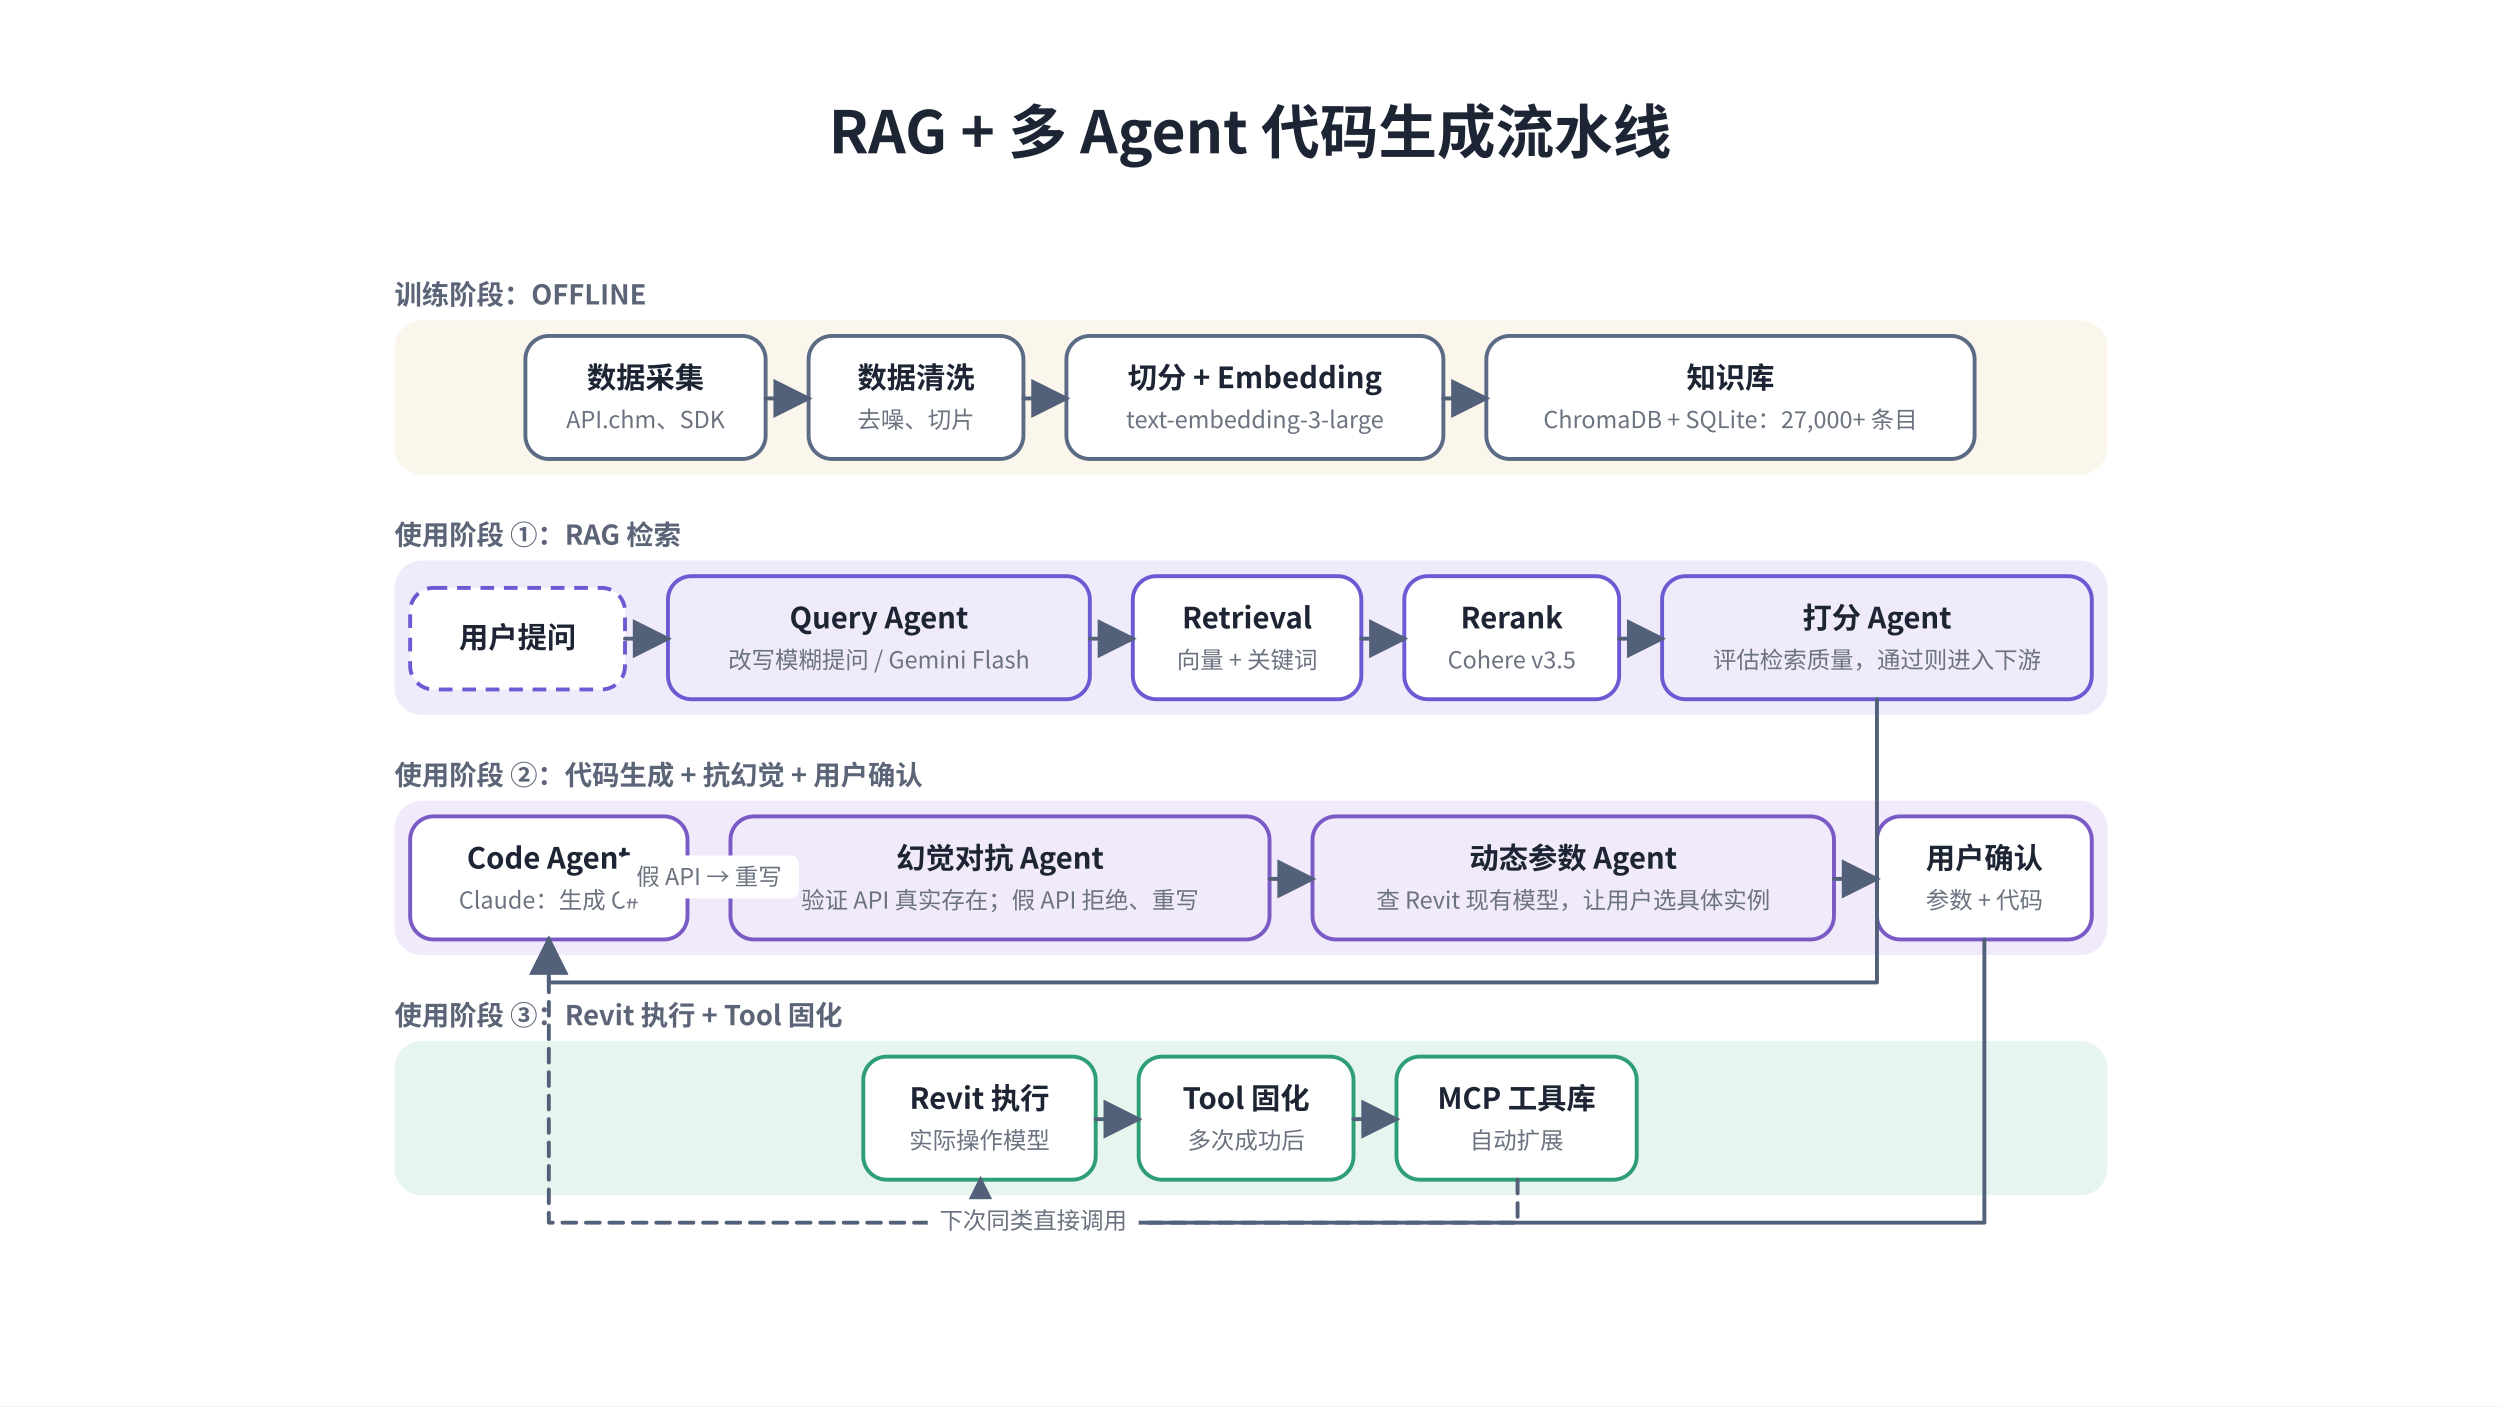
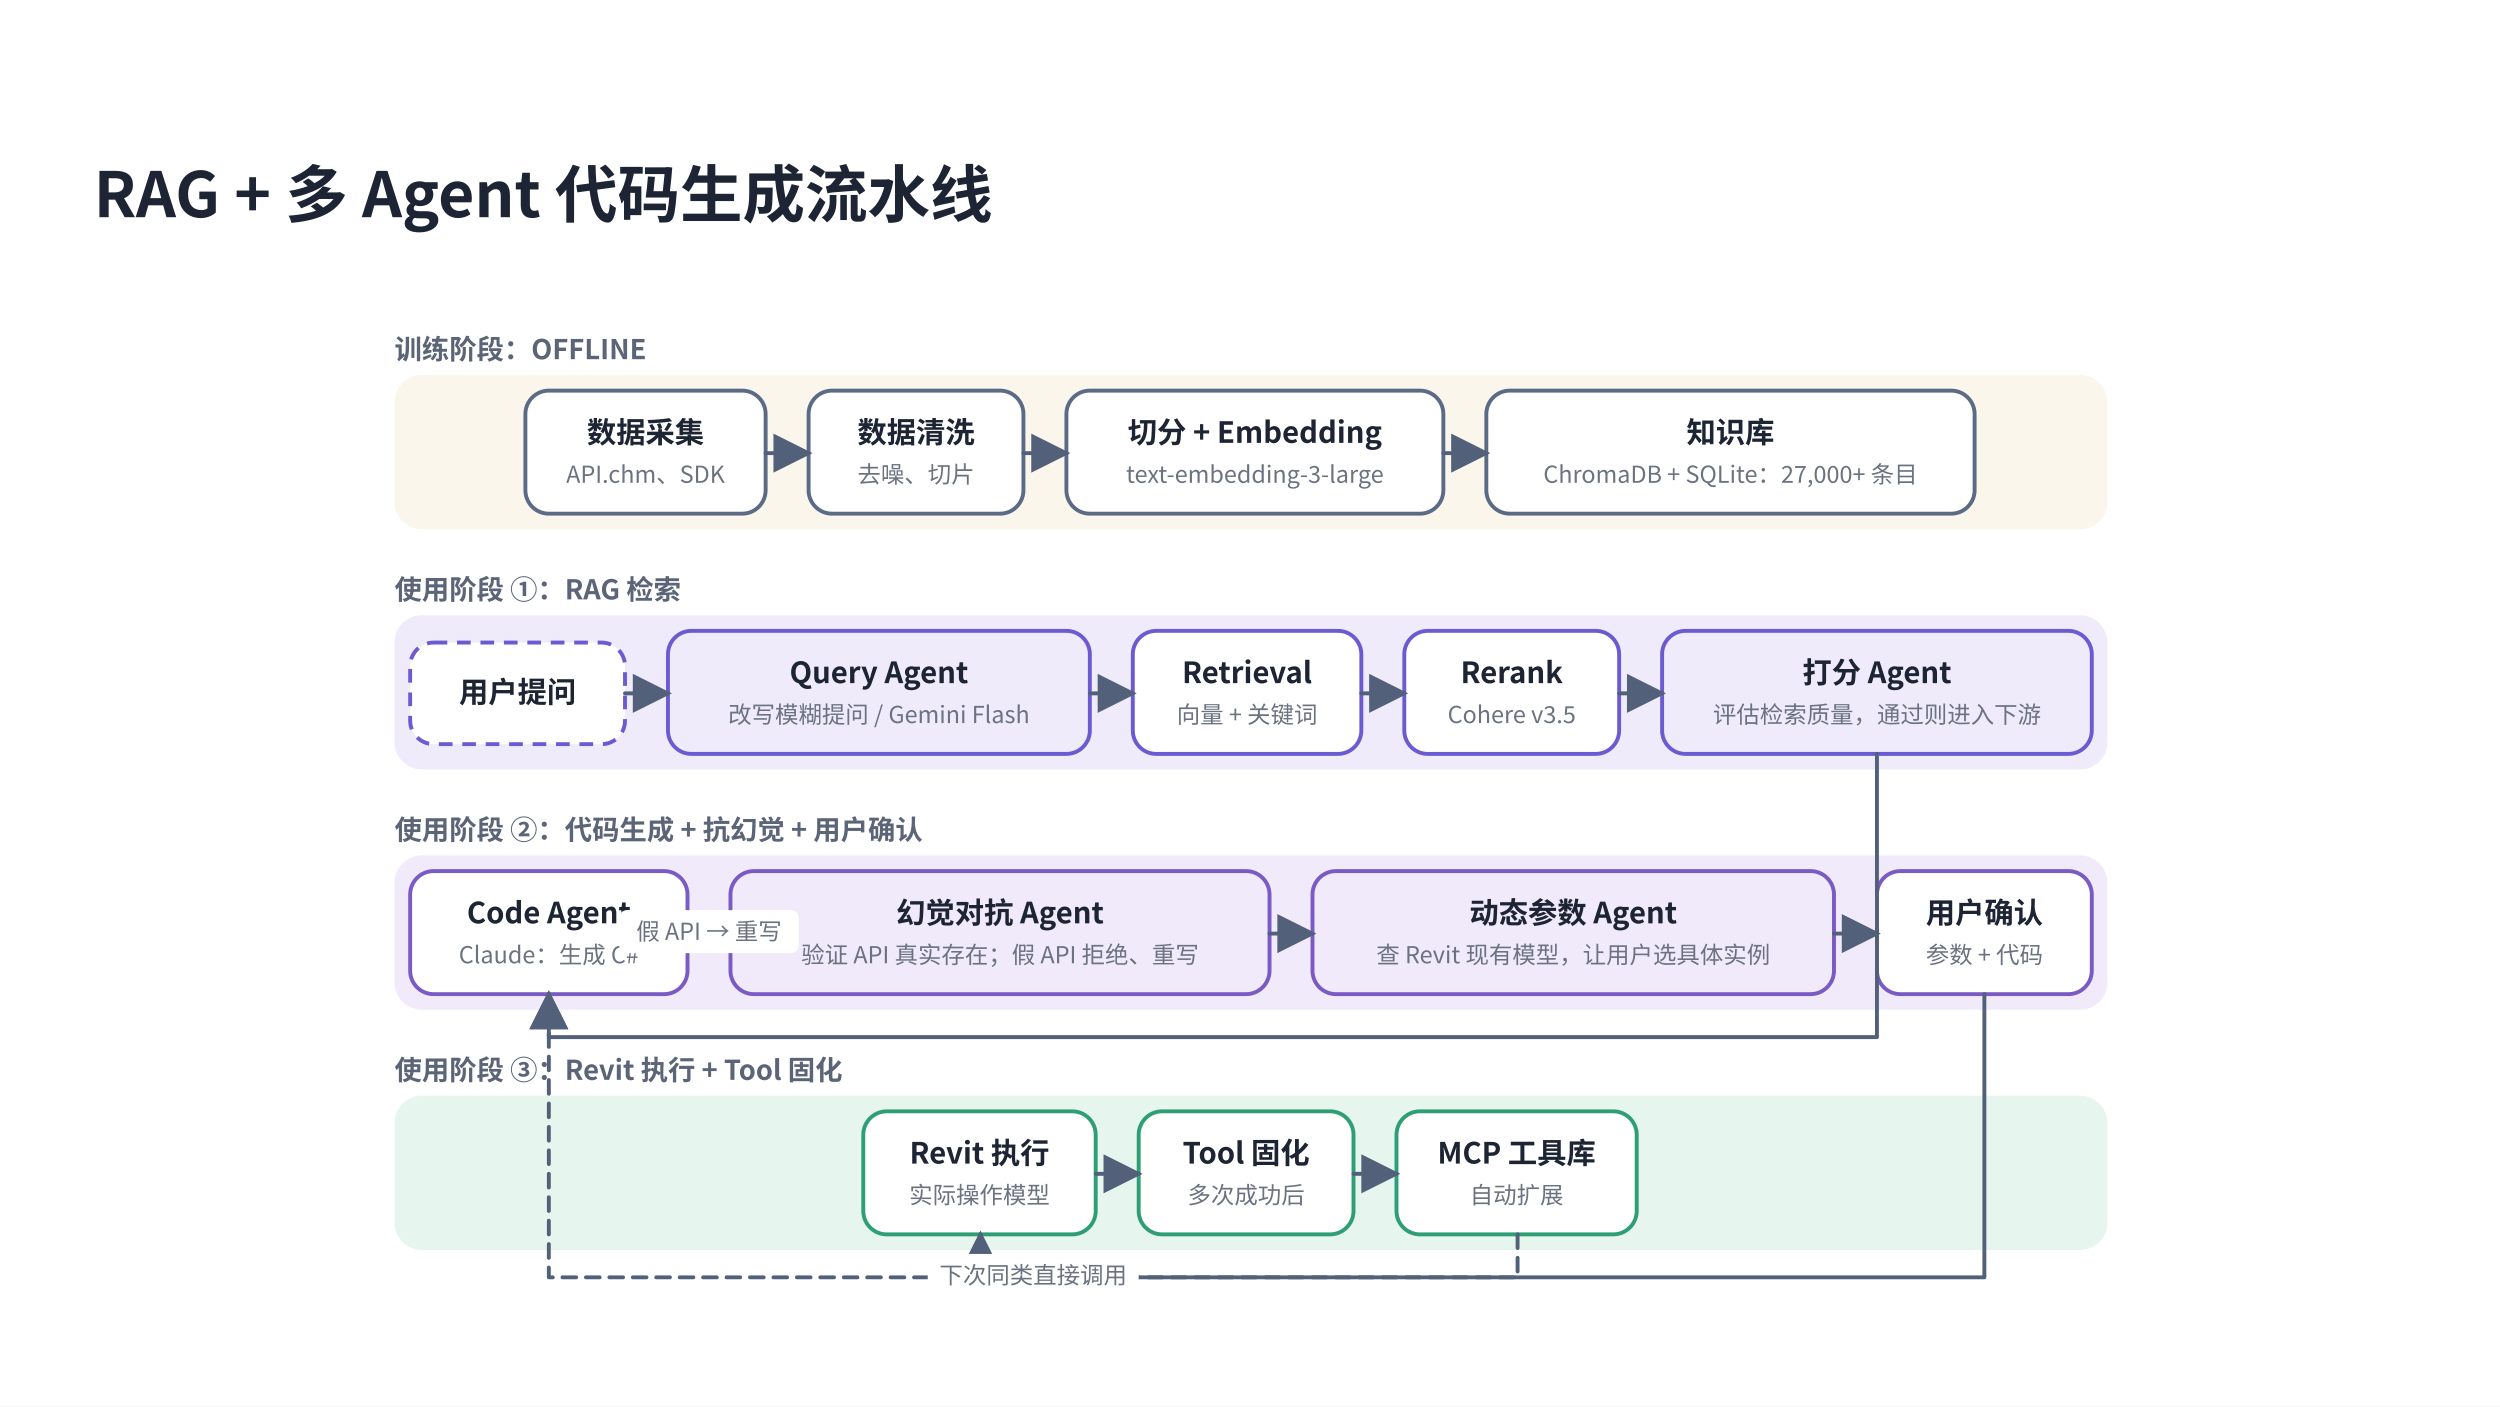
<svg xmlns="http://www.w3.org/2000/svg" id="figure-svg" viewBox="0 0 1280 720" role="img" aria-labelledby="figure-title figure-desc" font-family="'Microsoft YaHei', 'Microsoft YaHei', '微软雅黑', 'PingFang SC', 'Noto Sans CJK SC', Inter, Arial, sans-serif">
  <rect width="1280" height="720" fill="#FFFFFF" />
-   <text data-node-id="figure-title-text" x="640" y="68" fill="#1D2433" font-size="30" font-weight="700" text-anchor="middle" dominant-baseline="middle" font-family="'Microsoft YaHei', 'Microsoft YaHei', '微软雅黑', 'PingFang SC', 'Noto Sans CJK SC', Inter, Arial, sans-serif">
-     <tspan x="640" y="68">RAG + 多 Agent 代码生成流水线</tspan>
-   </text>
-   <rect data-node-id="band-0" x="202" y="164" width="877" height="79" rx="14" fill="#FBF6EC" stroke="none" stroke-width="0" />
-   <text data-node-id="band-label-0" x="202" y="151" fill="#5B6577" font-size="14" font-weight="700" text-anchor="start" dominant-baseline="middle" font-family="'Microsoft YaHei', 'Microsoft YaHei', '微软雅黑', 'PingFang SC', 'Noto Sans CJK SC', Inter, Arial, sans-serif">
-     <tspan x="202" y="151">训练阶段：OFFLINE</tspan>
-   </text>
-   <rect data-node-id="band-1" x="202" y="287" width="877" height="79" rx="14" fill="#EFEBFB" stroke="none" stroke-width="0" />
-   <text data-node-id="band-label-1" x="202" y="274" fill="#5B6577" font-size="14" font-weight="700" text-anchor="start" dominant-baseline="middle" font-family="'Microsoft YaHei', 'Microsoft YaHei', '微软雅黑', 'PingFang SC', 'Noto Sans CJK SC', Inter, Arial, sans-serif">
-     <tspan x="202" y="274">使用阶段 ①：RAG 检索</tspan>
-   </text>
-   <rect data-node-id="band-2" x="202" y="410" width="877" height="79" rx="14" fill="#F0EAFA" stroke="none" stroke-width="0" />
-   <text data-node-id="band-label-2" x="202" y="397" fill="#5B6577" font-size="14" font-weight="700" text-anchor="start" dominant-baseline="middle" font-family="'Microsoft YaHei', 'Microsoft YaHei', '微软雅黑', 'PingFang SC', 'Noto Sans CJK SC', Inter, Arial, sans-serif">
-     <tspan x="202" y="397">使用阶段 ②：代码生成 + 抗幻觉 + 用户确认</tspan>
-   </text>
-   <rect data-node-id="band-3" x="202" y="533" width="877" height="79" rx="14" fill="#E7F5EF" stroke="none" stroke-width="0" />
-   <text data-node-id="band-label-3" x="202" y="520" fill="#5B6577" font-size="14" font-weight="700" text-anchor="start" dominant-baseline="middle" font-family="'Microsoft YaHei', 'Microsoft YaHei', '微软雅黑', 'PingFang SC', 'Noto Sans CJK SC', Inter, Arial, sans-serif">
-     <tspan x="202" y="520">使用阶段 ③：Revit 执行 + Tool 固化</tspan>
+   <text data-node-id="figure-title-text" x="48" y="100" fill="#1D2433" font-size="32" font-weight="800" text-anchor="start" dominant-baseline="middle" font-family="'Microsoft YaHei', 'Microsoft YaHei', '微软雅黑', 'PingFang SC', 'Noto Sans CJK SC', Inter, Arial, sans-serif">
+     <tspan x="48" y="100">RAG + 多 Agent 代码生成流水线</tspan>
+   </text>
+   <rect data-node-id="band-0" x="202" y="192" width="877" height="79" rx="14" fill="#FBF6EC" stroke="none" stroke-width="0" />
+   <text data-node-id="band-label-0" x="202" y="179" fill="#5B6577" font-size="14" font-weight="700" text-anchor="start" dominant-baseline="middle" font-family="'Microsoft YaHei', 'Microsoft YaHei', '微软雅黑', 'PingFang SC', 'Noto Sans CJK SC', Inter, Arial, sans-serif">
+     <tspan x="202" y="179">训练阶段：OFFLINE</tspan>
+   </text>
+   <rect data-node-id="band-1" x="202" y="315" width="877" height="79" rx="14" fill="#EFEBFB" stroke="none" stroke-width="0" />
+   <text data-node-id="band-label-1" x="202" y="302" fill="#5B6577" font-size="14" font-weight="700" text-anchor="start" dominant-baseline="middle" font-family="'Microsoft YaHei', 'Microsoft YaHei', '微软雅黑', 'PingFang SC', 'Noto Sans CJK SC', Inter, Arial, sans-serif">
+     <tspan x="202" y="302">使用阶段 ①：RAG 检索</tspan>
+   </text>
+   <rect data-node-id="band-2" x="202" y="438" width="877" height="79" rx="14" fill="#F0EAFA" stroke="none" stroke-width="0" />
+   <text data-node-id="band-label-2" x="202" y="425" fill="#5B6577" font-size="14" font-weight="700" text-anchor="start" dominant-baseline="middle" font-family="'Microsoft YaHei', 'Microsoft YaHei', '微软雅黑', 'PingFang SC', 'Noto Sans CJK SC', Inter, Arial, sans-serif">
+     <tspan x="202" y="425">使用阶段 ②：代码生成 + 抗幻觉 + 用户确认</tspan>
+   </text>
+   <rect data-node-id="band-3" x="202" y="561" width="877" height="79" rx="14" fill="#E7F5EF" stroke="none" stroke-width="0" />
+   <text data-node-id="band-label-3" x="202" y="548" fill="#5B6577" font-size="14" font-weight="700" text-anchor="start" dominant-baseline="middle" font-family="'Microsoft YaHei', 'Microsoft YaHei', '微软雅黑', 'PingFang SC', 'Noto Sans CJK SC', Inter, Arial, sans-serif">
+     <tspan x="202" y="548">使用阶段 ③：Revit 执行 + Tool 固化</tspan>
  </text>
  <g data-node-id="collect-group">
-     <rect data-node-id="collect-rect" x="269" y="172" width="123" height="63" rx="12" fill="#FFFFFF" stroke="#5B6B86" stroke-width="2" />
-     <text data-node-id="collect-title" x="330.5" y="193.5" fill="#1D2433" font-size="15" font-weight="700" text-anchor="middle" dominant-baseline="middle" font-family="'Microsoft YaHei', 'Microsoft YaHei', '微软雅黑', 'PingFang SC', 'Noto Sans CJK SC', Inter, Arial, sans-serif">
-       <tspan x="330.5" y="193.5">数据采集</tspan>
-     </text>
-     <text data-node-id="collect-detail" x="330.5" y="215" fill="#6B7280" font-size="12" font-weight="500" text-anchor="middle" dominant-baseline="middle" font-family="'Microsoft YaHei', 'Microsoft YaHei', '微软雅黑', 'PingFang SC', 'Noto Sans CJK SC', Inter, Arial, sans-serif">
-       <tspan x="330.5" y="215">API.chm、SDK</tspan>
+     <rect data-node-id="collect-rect" x="269" y="200" width="123" height="63" rx="12" fill="#FFFFFF" stroke="#5B6B86" stroke-width="2" />
+     <text data-node-id="collect-title" x="330.5" y="221.5" fill="#1D2433" font-size="15" font-weight="700" text-anchor="middle" dominant-baseline="middle" font-family="'Microsoft YaHei', 'Microsoft YaHei', '微软雅黑', 'PingFang SC', 'Noto Sans CJK SC', Inter, Arial, sans-serif">
+       <tspan x="330.5" y="221.5">数据采集</tspan>
+     </text>
+     <text data-node-id="collect-detail" x="330.5" y="243" fill="#6B7280" font-size="12" font-weight="500" text-anchor="middle" dominant-baseline="middle" font-family="'Microsoft YaHei', 'Microsoft YaHei', '微软雅黑', 'PingFang SC', 'Noto Sans CJK SC', Inter, Arial, sans-serif">
+       <tspan x="330.5" y="243">API.chm、SDK</tspan>
    </text>
  </g>
  <g data-node-id="clean-group">
-     <rect data-node-id="clean-rect" x="414" y="172" width="110" height="63" rx="12" fill="#FFFFFF" stroke="#5B6B86" stroke-width="2" />
-     <text data-node-id="clean-title" x="469" y="193.5" fill="#1D2433" font-size="15" font-weight="700" text-anchor="middle" dominant-baseline="middle" font-family="'Microsoft YaHei', 'Microsoft YaHei', '微软雅黑', 'PingFang SC', 'Noto Sans CJK SC', Inter, Arial, sans-serif">
-       <tspan x="469" y="193.5">数据清洗</tspan>
-     </text>
-     <text data-node-id="clean-detail" x="469" y="215" fill="#6B7280" font-size="12" font-weight="500" text-anchor="middle" dominant-baseline="middle" font-family="'Microsoft YaHei', 'Microsoft YaHei', '微软雅黑', 'PingFang SC', 'Noto Sans CJK SC', Inter, Arial, sans-serif">
-       <tspan x="469" y="215">去噪、切片</tspan>
+     <rect data-node-id="clean-rect" x="414" y="200" width="110" height="63" rx="12" fill="#FFFFFF" stroke="#5B6B86" stroke-width="2" />
+     <text data-node-id="clean-title" x="469" y="221.5" fill="#1D2433" font-size="15" font-weight="700" text-anchor="middle" dominant-baseline="middle" font-family="'Microsoft YaHei', 'Microsoft YaHei', '微软雅黑', 'PingFang SC', 'Noto Sans CJK SC', Inter, Arial, sans-serif">
+       <tspan x="469" y="221.5">数据清洗</tspan>
+     </text>
+     <text data-node-id="clean-detail" x="469" y="243" fill="#6B7280" font-size="12" font-weight="500" text-anchor="middle" dominant-baseline="middle" font-family="'Microsoft YaHei', 'Microsoft YaHei', '微软雅黑', 'PingFang SC', 'Noto Sans CJK SC', Inter, Arial, sans-serif">
+       <tspan x="469" y="243">去噪、切片</tspan>
    </text>
  </g>
  <g data-node-id="embed-group">
-     <rect data-node-id="embed-rect" x="546" y="172" width="193" height="63" rx="12" fill="#FFFFFF" stroke="#5B6B86" stroke-width="2" />
-     <text data-node-id="embed-title" x="642.5" y="193.5" fill="#1D2433" font-size="15" font-weight="700" text-anchor="middle" dominant-baseline="middle" font-family="'Microsoft YaHei', 'Microsoft YaHei', '微软雅黑', 'PingFang SC', 'Noto Sans CJK SC', Inter, Arial, sans-serif">
-       <tspan x="642.5" y="193.5">切分 + Embedding</tspan>
-     </text>
-     <text data-node-id="embed-detail" x="642.5" y="215" fill="#6B7280" font-size="12" font-weight="500" text-anchor="middle" dominant-baseline="middle" font-family="'Microsoft YaHei', 'Microsoft YaHei', '微软雅黑', 'PingFang SC', 'Noto Sans CJK SC', Inter, Arial, sans-serif">
-       <tspan x="642.5" y="215">text-embedding-3-large</tspan>
+     <rect data-node-id="embed-rect" x="546" y="200" width="193" height="63" rx="12" fill="#FFFFFF" stroke="#5B6B86" stroke-width="2" />
+     <text data-node-id="embed-title" x="642.5" y="221.5" fill="#1D2433" font-size="15" font-weight="700" text-anchor="middle" dominant-baseline="middle" font-family="'Microsoft YaHei', 'Microsoft YaHei', '微软雅黑', 'PingFang SC', 'Noto Sans CJK SC', Inter, Arial, sans-serif">
+       <tspan x="642.5" y="221.5">切分 + Embedding</tspan>
+     </text>
+     <text data-node-id="embed-detail" x="642.5" y="243" fill="#6B7280" font-size="12" font-weight="500" text-anchor="middle" dominant-baseline="middle" font-family="'Microsoft YaHei', 'Microsoft YaHei', '微软雅黑', 'PingFang SC', 'Noto Sans CJK SC', Inter, Arial, sans-serif">
+       <tspan x="642.5" y="243">text-embedding-3-large</tspan>
    </text>
  </g>
  <g data-node-id="kb-group">
-     <rect data-node-id="kb-rect" x="761" y="172" width="250" height="63" rx="12" fill="#FFFFFF" stroke="#5B6B86" stroke-width="2" />
-     <text data-node-id="kb-title" x="886" y="193.5" fill="#1D2433" font-size="15" font-weight="700" text-anchor="middle" dominant-baseline="middle" font-family="'Microsoft YaHei', 'Microsoft YaHei', '微软雅黑', 'PingFang SC', 'Noto Sans CJK SC', Inter, Arial, sans-serif">
-       <tspan x="886" y="193.5">知识库</tspan>
-     </text>
-     <text data-node-id="kb-detail" x="886" y="215" fill="#6B7280" font-size="12" font-weight="500" text-anchor="middle" dominant-baseline="middle" font-family="'Microsoft YaHei', 'Microsoft YaHei', '微软雅黑', 'PingFang SC', 'Noto Sans CJK SC', Inter, Arial, sans-serif">
-       <tspan x="886" y="215">ChromaDB + SQLite：27,000+ 条目</tspan>
+     <rect data-node-id="kb-rect" x="761" y="200" width="250" height="63" rx="12" fill="#FFFFFF" stroke="#5B6B86" stroke-width="2" />
+     <text data-node-id="kb-title" x="886" y="221.5" fill="#1D2433" font-size="15" font-weight="700" text-anchor="middle" dominant-baseline="middle" font-family="'Microsoft YaHei', 'Microsoft YaHei', '微软雅黑', 'PingFang SC', 'Noto Sans CJK SC', Inter, Arial, sans-serif">
+       <tspan x="886" y="221.5">知识库</tspan>
+     </text>
+     <text data-node-id="kb-detail" x="886" y="243" fill="#6B7280" font-size="12" font-weight="500" text-anchor="middle" dominant-baseline="middle" font-family="'Microsoft YaHei', 'Microsoft YaHei', '微软雅黑', 'PingFang SC', 'Noto Sans CJK SC', Inter, Arial, sans-serif">
+       <tspan x="886" y="243">ChromaDB + SQLite：27,000+ 条目</tspan>
    </text>
  </g>
  <g data-node-id="ask-group">
-     <rect data-node-id="ask-rect" x="210" y="301" width="110" height="52" rx="12" fill="#FFFFFF" stroke="#6B5BD2" stroke-width="2" stroke-dasharray="7 5" />
-     <text data-node-id="ask-title" x="265" y="326.5" fill="#1D2433" font-size="15" font-weight="700" text-anchor="middle" dominant-baseline="middle" font-family="'Microsoft YaHei', 'Microsoft YaHei', '微软雅黑', 'PingFang SC', 'Noto Sans CJK SC', Inter, Arial, sans-serif">
-       <tspan x="265" y="326.5">用户提问</tspan>
+     <rect data-node-id="ask-rect" x="210" y="329" width="110" height="52" rx="12" fill="#FFFFFF" stroke="#6B5BD2" stroke-width="2" stroke-dasharray="7 5" />
+     <text data-node-id="ask-title" x="265" y="354.5" fill="#1D2433" font-size="15" font-weight="700" text-anchor="middle" dominant-baseline="middle" font-family="'Microsoft YaHei', 'Microsoft YaHei', '微软雅黑', 'PingFang SC', 'Noto Sans CJK SC', Inter, Arial, sans-serif">
+       <tspan x="265" y="354.5">用户提问</tspan>
    </text>
  </g>
  <g data-node-id="query-group">
-     <rect data-node-id="query-rect" x="342" y="295" width="216" height="63" rx="12" fill="#EFEBFB" stroke="#6B5BD2" stroke-width="2" />
-     <text data-node-id="query-title" x="450" y="316.5" fill="#1D2433" font-size="15" font-weight="700" text-anchor="middle" dominant-baseline="middle" font-family="'Microsoft YaHei', 'Microsoft YaHei', '微软雅黑', 'PingFang SC', 'Noto Sans CJK SC', Inter, Arial, sans-serif">
-       <tspan x="450" y="316.5">Query Agent</tspan>
-     </text>
-     <text data-node-id="query-detail" x="450" y="338" fill="#6B7280" font-size="12" font-weight="500" text-anchor="middle" dominant-baseline="middle" font-family="'Microsoft YaHei', 'Microsoft YaHei', '微软雅黑', 'PingFang SC', 'Noto Sans CJK SC', Inter, Arial, sans-serif">
-       <tspan x="450" y="338">改写模糊提问 / Gemini Flash</tspan>
+     <rect data-node-id="query-rect" x="342" y="323" width="216" height="63" rx="12" fill="#EFEBFB" stroke="#6B5BD2" stroke-width="2" />
+     <text data-node-id="query-title" x="450" y="344.5" fill="#1D2433" font-size="15" font-weight="700" text-anchor="middle" dominant-baseline="middle" font-family="'Microsoft YaHei', 'Microsoft YaHei', '微软雅黑', 'PingFang SC', 'Noto Sans CJK SC', Inter, Arial, sans-serif">
+       <tspan x="450" y="344.5">Query Agent</tspan>
+     </text>
+     <text data-node-id="query-detail" x="450" y="366" fill="#6B7280" font-size="12" font-weight="500" text-anchor="middle" dominant-baseline="middle" font-family="'Microsoft YaHei', 'Microsoft YaHei', '微软雅黑', 'PingFang SC', 'Noto Sans CJK SC', Inter, Arial, sans-serif">
+       <tspan x="450" y="366">改写模糊提问 / Gemini Flash</tspan>
    </text>
  </g>
  <g data-node-id="retrieval-group">
-     <rect data-node-id="retrieval-rect" x="580" y="295" width="117" height="63" rx="12" fill="#FFFFFF" stroke="#6B5BD2" stroke-width="2" />
-     <text data-node-id="retrieval-title" x="638.5" y="316.5" fill="#1D2433" font-size="15" font-weight="700" text-anchor="middle" dominant-baseline="middle" font-family="'Microsoft YaHei', 'Microsoft YaHei', '微软雅黑', 'PingFang SC', 'Noto Sans CJK SC', Inter, Arial, sans-serif">
-       <tspan x="638.5" y="316.5">Retrieval</tspan>
-     </text>
-     <text data-node-id="retrieval-detail" x="638.5" y="338" fill="#6B7280" font-size="12" font-weight="500" text-anchor="middle" dominant-baseline="middle" font-family="'Microsoft YaHei', 'Microsoft YaHei', '微软雅黑', 'PingFang SC', 'Noto Sans CJK SC', Inter, Arial, sans-serif">
-       <tspan x="638.5" y="338">向量 + 关键词</tspan>
+     <rect data-node-id="retrieval-rect" x="580" y="323" width="117" height="63" rx="12" fill="#FFFFFF" stroke="#6B5BD2" stroke-width="2" />
+     <text data-node-id="retrieval-title" x="638.5" y="344.5" fill="#1D2433" font-size="15" font-weight="700" text-anchor="middle" dominant-baseline="middle" font-family="'Microsoft YaHei', 'Microsoft YaHei', '微软雅黑', 'PingFang SC', 'Noto Sans CJK SC', Inter, Arial, sans-serif">
+       <tspan x="638.5" y="344.5">Retrieval</tspan>
+     </text>
+     <text data-node-id="retrieval-detail" x="638.5" y="366" fill="#6B7280" font-size="12" font-weight="500" text-anchor="middle" dominant-baseline="middle" font-family="'Microsoft YaHei', 'Microsoft YaHei', '微软雅黑', 'PingFang SC', 'Noto Sans CJK SC', Inter, Arial, sans-serif">
+       <tspan x="638.5" y="366">向量 + 关键词</tspan>
    </text>
  </g>
  <g data-node-id="rerank-group">
-     <rect data-node-id="rerank-rect" x="719" y="295" width="110" height="63" rx="12" fill="#FFFFFF" stroke="#6B5BD2" stroke-width="2" />
-     <text data-node-id="rerank-title" x="774" y="316.5" fill="#1D2433" font-size="15" font-weight="700" text-anchor="middle" dominant-baseline="middle" font-family="'Microsoft YaHei', 'Microsoft YaHei', '微软雅黑', 'PingFang SC', 'Noto Sans CJK SC', Inter, Arial, sans-serif">
-       <tspan x="774" y="316.5">Rerank</tspan>
-     </text>
-     <text data-node-id="rerank-detail" x="774" y="338" fill="#6B7280" font-size="12" font-weight="500" text-anchor="middle" dominant-baseline="middle" font-family="'Microsoft YaHei', 'Microsoft YaHei', '微软雅黑', 'PingFang SC', 'Noto Sans CJK SC', Inter, Arial, sans-serif">
-       <tspan x="774" y="338">Cohere v3.5</tspan>
+     <rect data-node-id="rerank-rect" x="719" y="323" width="110" height="63" rx="12" fill="#FFFFFF" stroke="#6B5BD2" stroke-width="2" />
+     <text data-node-id="rerank-title" x="774" y="344.5" fill="#1D2433" font-size="15" font-weight="700" text-anchor="middle" dominant-baseline="middle" font-family="'Microsoft YaHei', 'Microsoft YaHei', '微软雅黑', 'PingFang SC', 'Noto Sans CJK SC', Inter, Arial, sans-serif">
+       <tspan x="774" y="344.5">Rerank</tspan>
+     </text>
+     <text data-node-id="rerank-detail" x="774" y="366" fill="#6B7280" font-size="12" font-weight="500" text-anchor="middle" dominant-baseline="middle" font-family="'Microsoft YaHei', 'Microsoft YaHei', '微软雅黑', 'PingFang SC', 'Noto Sans CJK SC', Inter, Arial, sans-serif">
+       <tspan x="774" y="366">Cohere v3.5</tspan>
    </text>
  </g>
  <g data-node-id="score-group">
-     <rect data-node-id="score-rect" x="851" y="295" width="220" height="63" rx="12" fill="#EFEBFB" stroke="#6B5BD2" stroke-width="2" />
-     <text data-node-id="score-title" x="961" y="316.5" fill="#1D2433" font-size="15" font-weight="700" text-anchor="middle" dominant-baseline="middle" font-family="'Microsoft YaHei', 'Microsoft YaHei', '微软雅黑', 'PingFang SC', 'Noto Sans CJK SC', Inter, Arial, sans-serif">
-       <tspan x="961" y="316.5">打分 Agent</tspan>
-     </text>
-     <text data-node-id="score-detail" x="961" y="338" fill="#6B7280" font-size="12" font-weight="500" text-anchor="middle" dominant-baseline="middle" font-family="'Microsoft YaHei', 'Microsoft YaHei', '微软雅黑', 'PingFang SC', 'Noto Sans CJK SC', Inter, Arial, sans-serif">
-       <tspan x="961" y="338">评估检索质量，通过则进入下游</tspan>
+     <rect data-node-id="score-rect" x="851" y="323" width="220" height="63" rx="12" fill="#EFEBFB" stroke="#6B5BD2" stroke-width="2" />
+     <text data-node-id="score-title" x="961" y="344.5" fill="#1D2433" font-size="15" font-weight="700" text-anchor="middle" dominant-baseline="middle" font-family="'Microsoft YaHei', 'Microsoft YaHei', '微软雅黑', 'PingFang SC', 'Noto Sans CJK SC', Inter, Arial, sans-serif">
+       <tspan x="961" y="344.5">打分 Agent</tspan>
+     </text>
+     <text data-node-id="score-detail" x="961" y="366" fill="#6B7280" font-size="12" font-weight="500" text-anchor="middle" dominant-baseline="middle" font-family="'Microsoft YaHei', 'Microsoft YaHei', '微软雅黑', 'PingFang SC', 'Noto Sans CJK SC', Inter, Arial, sans-serif">
+       <tspan x="961" y="366">评估检索质量，通过则进入下游</tspan>
    </text>
  </g>
  <g data-node-id="code-group">
-     <rect data-node-id="code-rect" x="210" y="418" width="142" height="63" rx="12" fill="#FFFFFF" stroke="#7A5AC4" stroke-width="2" />
-     <text data-node-id="code-title" x="281" y="439.5" fill="#1D2433" font-size="15" font-weight="700" text-anchor="middle" dominant-baseline="middle" font-family="'Microsoft YaHei', 'Microsoft YaHei', '微软雅黑', 'PingFang SC', 'Noto Sans CJK SC', Inter, Arial, sans-serif">
-       <tspan x="281" y="439.5">Code Agent</tspan>
-     </text>
-     <text data-node-id="code-detail" x="281" y="461" fill="#6B7280" font-size="12" font-weight="500" text-anchor="middle" dominant-baseline="middle" font-family="'Microsoft YaHei', 'Microsoft YaHei', '微软雅黑', 'PingFang SC', 'Noto Sans CJK SC', Inter, Arial, sans-serif">
-       <tspan x="281" y="461">Claude：生成 C#</tspan>
+     <rect data-node-id="code-rect" x="210" y="446" width="142" height="63" rx="12" fill="#FFFFFF" stroke="#7A5AC4" stroke-width="2" />
+     <text data-node-id="code-title" x="281" y="467.5" fill="#1D2433" font-size="15" font-weight="700" text-anchor="middle" dominant-baseline="middle" font-family="'Microsoft YaHei', 'Microsoft YaHei', '微软雅黑', 'PingFang SC', 'Noto Sans CJK SC', Inter, Arial, sans-serif">
+       <tspan x="281" y="467.5">Code Agent</tspan>
+     </text>
+     <text data-node-id="code-detail" x="281" y="489" fill="#6B7280" font-size="12" font-weight="500" text-anchor="middle" dominant-baseline="middle" font-family="'Microsoft YaHei', 'Microsoft YaHei', '微软雅黑', 'PingFang SC', 'Noto Sans CJK SC', Inter, Arial, sans-serif">
+       <tspan x="281" y="489">Claude：生成 C#</tspan>
    </text>
  </g>
  <g data-node-id="halluc-group">
-     <rect data-node-id="halluc-rect" x="374" y="418" width="276" height="63" rx="12" fill="#F0EAFA" stroke="#7A5AC4" stroke-width="2" />
-     <text data-node-id="halluc-title" x="512" y="439.5" fill="#1D2433" font-size="15" font-weight="700" text-anchor="middle" dominant-baseline="middle" font-family="'Microsoft YaHei', 'Microsoft YaHei', '微软雅黑', 'PingFang SC', 'Noto Sans CJK SC', Inter, Arial, sans-serif">
-       <tspan x="512" y="439.5">幻觉对抗 Agent</tspan>
-     </text>
-     <text data-node-id="halluc-detail" x="512" y="461" fill="#6B7280" font-size="12" font-weight="500" text-anchor="middle" dominant-baseline="middle" font-family="'Microsoft YaHei', 'Microsoft YaHei', '微软雅黑', 'PingFang SC', 'Noto Sans CJK SC', Inter, Arial, sans-serif">
-       <tspan x="512" y="461">验证 API 真实存在；假 API 拒绝、重写</tspan>
+     <rect data-node-id="halluc-rect" x="374" y="446" width="276" height="63" rx="12" fill="#F0EAFA" stroke="#7A5AC4" stroke-width="2" />
+     <text data-node-id="halluc-title" x="512" y="467.5" fill="#1D2433" font-size="15" font-weight="700" text-anchor="middle" dominant-baseline="middle" font-family="'Microsoft YaHei', 'Microsoft YaHei', '微软雅黑', 'PingFang SC', 'Noto Sans CJK SC', Inter, Arial, sans-serif">
+       <tspan x="512" y="467.5">幻觉对抗 Agent</tspan>
+     </text>
+     <text data-node-id="halluc-detail" x="512" y="489" fill="#6B7280" font-size="12" font-weight="500" text-anchor="middle" dominant-baseline="middle" font-family="'Microsoft YaHei', 'Microsoft YaHei', '微软雅黑', 'PingFang SC', 'Noto Sans CJK SC', Inter, Arial, sans-serif">
+       <tspan x="512" y="489">验证 API 真实存在；假 API 拒绝、重写</tspan>
    </text>
  </g>
  <g data-node-id="param-group">
-     <rect data-node-id="param-rect" x="672" y="418" width="267" height="63" rx="12" fill="#F0EAFA" stroke="#7A5AC4" stroke-width="2" />
-     <text data-node-id="param-title" x="805.5" y="439.5" fill="#1D2433" font-size="15" font-weight="700" text-anchor="middle" dominant-baseline="middle" font-family="'Microsoft YaHei', 'Microsoft YaHei', '微软雅黑', 'PingFang SC', 'Noto Sans CJK SC', Inter, Arial, sans-serif">
-       <tspan x="805.5" y="439.5">动态参数 Agent</tspan>
-     </text>
-     <text data-node-id="param-detail" x="805.5" y="461" fill="#6B7280" font-size="12" font-weight="500" text-anchor="middle" dominant-baseline="middle" font-family="'Microsoft YaHei', 'Microsoft YaHei', '微软雅黑', 'PingFang SC', 'Noto Sans CJK SC', Inter, Arial, sans-serif">
-       <tspan x="805.5" y="461">查 Revit 现有模型，让用户选具体实例</tspan>
+     <rect data-node-id="param-rect" x="672" y="446" width="267" height="63" rx="12" fill="#F0EAFA" stroke="#7A5AC4" stroke-width="2" />
+     <text data-node-id="param-title" x="805.5" y="467.5" fill="#1D2433" font-size="15" font-weight="700" text-anchor="middle" dominant-baseline="middle" font-family="'Microsoft YaHei', 'Microsoft YaHei', '微软雅黑', 'PingFang SC', 'Noto Sans CJK SC', Inter, Arial, sans-serif">
+       <tspan x="805.5" y="467.5">动态参数 Agent</tspan>
+     </text>
+     <text data-node-id="param-detail" x="805.5" y="489" fill="#6B7280" font-size="12" font-weight="500" text-anchor="middle" dominant-baseline="middle" font-family="'Microsoft YaHei', 'Microsoft YaHei', '微软雅黑', 'PingFang SC', 'Noto Sans CJK SC', Inter, Arial, sans-serif">
+       <tspan x="805.5" y="489">查 Revit 现有模型，让用户选具体实例</tspan>
    </text>
  </g>
  <g data-node-id="confirm-group">
-     <rect data-node-id="confirm-rect" x="961" y="418" width="110" height="63" rx="12" fill="#FFFFFF" stroke="#7A5AC4" stroke-width="2" />
-     <text data-node-id="confirm-title" x="1016" y="439.5" fill="#1D2433" font-size="15" font-weight="700" text-anchor="middle" dominant-baseline="middle" font-family="'Microsoft YaHei', 'Microsoft YaHei', '微软雅黑', 'PingFang SC', 'Noto Sans CJK SC', Inter, Arial, sans-serif">
-       <tspan x="1016" y="439.5">用户确认</tspan>
-     </text>
-     <text data-node-id="confirm-detail" x="1016" y="461" fill="#6B7280" font-size="12" font-weight="500" text-anchor="middle" dominant-baseline="middle" font-family="'Microsoft YaHei', 'Microsoft YaHei', '微软雅黑', 'PingFang SC', 'Noto Sans CJK SC', Inter, Arial, sans-serif">
-       <tspan x="1016" y="461">参数 + 代码</tspan>
+     <rect data-node-id="confirm-rect" x="961" y="446" width="110" height="63" rx="12" fill="#FFFFFF" stroke="#7A5AC4" stroke-width="2" />
+     <text data-node-id="confirm-title" x="1016" y="467.5" fill="#1D2433" font-size="15" font-weight="700" text-anchor="middle" dominant-baseline="middle" font-family="'Microsoft YaHei', 'Microsoft YaHei', '微软雅黑', 'PingFang SC', 'Noto Sans CJK SC', Inter, Arial, sans-serif">
+       <tspan x="1016" y="467.5">用户确认</tspan>
+     </text>
+     <text data-node-id="confirm-detail" x="1016" y="489" fill="#6B7280" font-size="12" font-weight="500" text-anchor="middle" dominant-baseline="middle" font-family="'Microsoft YaHei', 'Microsoft YaHei', '微软雅黑', 'PingFang SC', 'Noto Sans CJK SC', Inter, Arial, sans-serif">
+       <tspan x="1016" y="489">参数 + 代码</tspan>
    </text>
  </g>
  <g data-node-id="revit-group">
-     <rect data-node-id="revit-rect" x="442" y="541" width="119" height="63" rx="12" fill="#FFFFFF" stroke="#2E9E76" stroke-width="2" />
-     <text data-node-id="revit-title" x="501.5" y="562.5" fill="#1D2433" font-size="15" font-weight="700" text-anchor="middle" dominant-baseline="middle" font-family="'Microsoft YaHei', 'Microsoft YaHei', '微软雅黑', 'PingFang SC', 'Noto Sans CJK SC', Inter, Arial, sans-serif">
-       <tspan x="501.5" y="562.5">Revit 执行</tspan>
-     </text>
-     <text data-node-id="revit-detail" x="501.5" y="584" fill="#6B7280" font-size="12" font-weight="500" text-anchor="middle" dominant-baseline="middle" font-family="'Microsoft YaHei', 'Microsoft YaHei', '微软雅黑', 'PingFang SC', 'Noto Sans CJK SC', Inter, Arial, sans-serif">
-       <tspan x="501.5" y="584">实际操作模型</tspan>
+     <rect data-node-id="revit-rect" x="442" y="569" width="119" height="63" rx="12" fill="#FFFFFF" stroke="#2E9E76" stroke-width="2" />
+     <text data-node-id="revit-title" x="501.5" y="590.5" fill="#1D2433" font-size="15" font-weight="700" text-anchor="middle" dominant-baseline="middle" font-family="'Microsoft YaHei', 'Microsoft YaHei', '微软雅黑', 'PingFang SC', 'Noto Sans CJK SC', Inter, Arial, sans-serif">
+       <tspan x="501.5" y="590.5">Revit 执行</tspan>
+     </text>
+     <text data-node-id="revit-detail" x="501.5" y="612" fill="#6B7280" font-size="12" font-weight="500" text-anchor="middle" dominant-baseline="middle" font-family="'Microsoft YaHei', 'Microsoft YaHei', '微软雅黑', 'PingFang SC', 'Noto Sans CJK SC', Inter, Arial, sans-serif">
+       <tspan x="501.5" y="612">实际操作模型</tspan>
    </text>
  </g>
  <g data-node-id="solid-group">
-     <rect data-node-id="solid-rect" x="583" y="541" width="110" height="63" rx="12" fill="#FFFFFF" stroke="#2E9E76" stroke-width="2" />
-     <text data-node-id="solid-title" x="638" y="562.5" fill="#1D2433" font-size="15" font-weight="700" text-anchor="middle" dominant-baseline="middle" font-family="'Microsoft YaHei', 'Microsoft YaHei', '微软雅黑', 'PingFang SC', 'Noto Sans CJK SC', Inter, Arial, sans-serif">
-       <tspan x="638" y="562.5">Tool 固化</tspan>
-     </text>
-     <text data-node-id="solid-detail" x="638" y="584" fill="#6B7280" font-size="12" font-weight="500" text-anchor="middle" dominant-baseline="middle" font-family="'Microsoft YaHei', 'Microsoft YaHei', '微软雅黑', 'PingFang SC', 'Noto Sans CJK SC', Inter, Arial, sans-serif">
-       <tspan x="638" y="584">多次成功后</tspan>
+     <rect data-node-id="solid-rect" x="583" y="569" width="110" height="63" rx="12" fill="#FFFFFF" stroke="#2E9E76" stroke-width="2" />
+     <text data-node-id="solid-title" x="638" y="590.5" fill="#1D2433" font-size="15" font-weight="700" text-anchor="middle" dominant-baseline="middle" font-family="'Microsoft YaHei', 'Microsoft YaHei', '微软雅黑', 'PingFang SC', 'Noto Sans CJK SC', Inter, Arial, sans-serif">
+       <tspan x="638" y="590.5">Tool 固化</tspan>
+     </text>
+     <text data-node-id="solid-detail" x="638" y="612" fill="#6B7280" font-size="12" font-weight="500" text-anchor="middle" dominant-baseline="middle" font-family="'Microsoft YaHei', 'Microsoft YaHei', '微软雅黑', 'PingFang SC', 'Noto Sans CJK SC', Inter, Arial, sans-serif">
+       <tspan x="638" y="612">多次成功后</tspan>
    </text>
  </g>
  <g data-node-id="mcp-group">
-     <rect data-node-id="mcp-rect" x="715" y="541" width="123" height="63" rx="12" fill="#FFFFFF" stroke="#2E9E76" stroke-width="2" />
-     <text data-node-id="mcp-title" x="776.5" y="562.5" fill="#1D2433" font-size="15" font-weight="700" text-anchor="middle" dominant-baseline="middle" font-family="'Microsoft YaHei', 'Microsoft YaHei', '微软雅黑', 'PingFang SC', 'Noto Sans CJK SC', Inter, Arial, sans-serif">
-       <tspan x="776.5" y="562.5">MCP 工具库</tspan>
-     </text>
-     <text data-node-id="mcp-detail" x="776.5" y="584" fill="#6B7280" font-size="12" font-weight="500" text-anchor="middle" dominant-baseline="middle" font-family="'Microsoft YaHei', 'Microsoft YaHei', '微软雅黑', 'PingFang SC', 'Noto Sans CJK SC', Inter, Arial, sans-serif">
-       <tspan x="776.5" y="584">自动扩展</tspan>
+     <rect data-node-id="mcp-rect" x="715" y="569" width="123" height="63" rx="12" fill="#FFFFFF" stroke="#2E9E76" stroke-width="2" />
+     <text data-node-id="mcp-title" x="776.5" y="590.5" fill="#1D2433" font-size="15" font-weight="700" text-anchor="middle" dominant-baseline="middle" font-family="'Microsoft YaHei', 'Microsoft YaHei', '微软雅黑', 'PingFang SC', 'Noto Sans CJK SC', Inter, Arial, sans-serif">
+       <tspan x="776.5" y="590.5">MCP 工具库</tspan>
+     </text>
+     <text data-node-id="mcp-detail" x="776.5" y="612" fill="#6B7280" font-size="12" font-weight="500" text-anchor="middle" dominant-baseline="middle" font-family="'Microsoft YaHei', 'Microsoft YaHei', '微软雅黑', 'PingFang SC', 'Noto Sans CJK SC', Inter, Arial, sans-serif">
+       <tspan x="776.5" y="612">自动扩展</tspan>
    </text>
  </g>
  <g data-node-id="edge-0-connector">
    <defs>
      <marker id="marker-edge-0-connector" markerWidth="10" markerHeight="10" refX="9" refY="5" orient="auto" markerUnits="strokeWidth" overflow="visible">
        <path d="M 0 0 L 10 5 L 0 10 z" fill="#52607A" />
      </marker>
    </defs>
-     <polyline points="392,204 414,204" fill="none" stroke="#52607A" stroke-width="2" stroke-linecap="round" stroke-linejoin="round" marker-end="url(#marker-edge-0-connector)" />
+     <polyline points="392,232 414,232" fill="none" stroke="#52607A" stroke-width="2" stroke-linecap="round" stroke-linejoin="round" marker-end="url(#marker-edge-0-connector)" />
  </g>
  <g data-node-id="edge-1-connector">
    <defs>
      <marker id="marker-edge-1-connector" markerWidth="10" markerHeight="10" refX="9" refY="5" orient="auto" markerUnits="strokeWidth" overflow="visible">
        <path d="M 0 0 L 10 5 L 0 10 z" fill="#52607A" />
      </marker>
    </defs>
-     <polyline points="524,204 546,204" fill="none" stroke="#52607A" stroke-width="2" stroke-linecap="round" stroke-linejoin="round" marker-end="url(#marker-edge-1-connector)" />
+     <polyline points="524,232 546,232" fill="none" stroke="#52607A" stroke-width="2" stroke-linecap="round" stroke-linejoin="round" marker-end="url(#marker-edge-1-connector)" />
  </g>
  <g data-node-id="edge-2-connector">
    <defs>
      <marker id="marker-edge-2-connector" markerWidth="10" markerHeight="10" refX="9" refY="5" orient="auto" markerUnits="strokeWidth" overflow="visible">
        <path d="M 0 0 L 10 5 L 0 10 z" fill="#52607A" />
      </marker>
    </defs>
-     <polyline points="739,204 761,204" fill="none" stroke="#52607A" stroke-width="2" stroke-linecap="round" stroke-linejoin="round" marker-end="url(#marker-edge-2-connector)" />
+     <polyline points="739,232 761,232" fill="none" stroke="#52607A" stroke-width="2" stroke-linecap="round" stroke-linejoin="round" marker-end="url(#marker-edge-2-connector)" />
  </g>
  <g data-node-id="edge-3-connector">
    <defs>
      <marker id="marker-edge-3-connector" markerWidth="10" markerHeight="10" refX="9" refY="5" orient="auto" markerUnits="strokeWidth" overflow="visible">
        <path d="M 0 0 L 10 5 L 0 10 z" fill="#52607A" />
      </marker>
    </defs>
-     <polyline points="320,327 342,327" fill="none" stroke="#52607A" stroke-width="2" stroke-linecap="round" stroke-linejoin="round" marker-end="url(#marker-edge-3-connector)" />
+     <polyline points="320,355 342,355" fill="none" stroke="#52607A" stroke-width="2" stroke-linecap="round" stroke-linejoin="round" marker-end="url(#marker-edge-3-connector)" />
  </g>
  <g data-node-id="edge-4-connector">
    <defs>
      <marker id="marker-edge-4-connector" markerWidth="10" markerHeight="10" refX="9" refY="5" orient="auto" markerUnits="strokeWidth" overflow="visible">
        <path d="M 0 0 L 10 5 L 0 10 z" fill="#52607A" />
      </marker>
    </defs>
-     <polyline points="558,327 580,327" fill="none" stroke="#52607A" stroke-width="2" stroke-linecap="round" stroke-linejoin="round" marker-end="url(#marker-edge-4-connector)" />
+     <polyline points="558,355 580,355" fill="none" stroke="#52607A" stroke-width="2" stroke-linecap="round" stroke-linejoin="round" marker-end="url(#marker-edge-4-connector)" />
  </g>
  <g data-node-id="edge-5-connector">
    <defs>
      <marker id="marker-edge-5-connector" markerWidth="10" markerHeight="10" refX="9" refY="5" orient="auto" markerUnits="strokeWidth" overflow="visible">
        <path d="M 0 0 L 10 5 L 0 10 z" fill="#52607A" />
      </marker>
    </defs>
-     <polyline points="697,327 719,327" fill="none" stroke="#52607A" stroke-width="2" stroke-linecap="round" stroke-linejoin="round" marker-end="url(#marker-edge-5-connector)" />
+     <polyline points="697,355 719,355" fill="none" stroke="#52607A" stroke-width="2" stroke-linecap="round" stroke-linejoin="round" marker-end="url(#marker-edge-5-connector)" />
  </g>
  <g data-node-id="edge-6-connector">
    <defs>
      <marker id="marker-edge-6-connector" markerWidth="10" markerHeight="10" refX="9" refY="5" orient="auto" markerUnits="strokeWidth" overflow="visible">
        <path d="M 0 0 L 10 5 L 0 10 z" fill="#52607A" />
      </marker>
    </defs>
-     <polyline points="829,327 851,327" fill="none" stroke="#52607A" stroke-width="2" stroke-linecap="round" stroke-linejoin="round" marker-end="url(#marker-edge-6-connector)" />
+     <polyline points="829,355 851,355" fill="none" stroke="#52607A" stroke-width="2" stroke-linecap="round" stroke-linejoin="round" marker-end="url(#marker-edge-6-connector)" />
  </g>
  <g data-node-id="edge-7-connector">
    <defs>
      <marker id="marker-edge-7-connector" markerWidth="10" markerHeight="10" refX="9" refY="5" orient="auto" markerUnits="strokeWidth" overflow="visible">
        <path d="M 0 0 L 10 5 L 0 10 z" fill="#52607A" />
      </marker>
    </defs>
-     <polyline points="961,358 961,503 281,503 281,481" fill="none" stroke="#52607A" stroke-width="2" stroke-linecap="round" stroke-linejoin="round" marker-end="url(#marker-edge-7-connector)" />
+     <polyline points="961,386 961,531 281,531 281,509" fill="none" stroke="#52607A" stroke-width="2" stroke-linecap="round" stroke-linejoin="round" marker-end="url(#marker-edge-7-connector)" />
  </g>
  <g data-node-id="edge-8-connector">
    <defs>
      <marker id="marker-edge-8-connector" markerWidth="10" markerHeight="10" refX="9" refY="5" orient="auto" markerUnits="strokeWidth" overflow="visible">
        <path d="M 0 0 L 10 5 L 0 10 z" fill="#52607A" />
      </marker>
    </defs>
-     <polyline points="352,450 374,450" fill="none" stroke="#52607A" stroke-width="2" stroke-linecap="round" stroke-linejoin="round" marker-end="url(#marker-edge-8-connector)" />
+     <polyline points="352,478 374,478" fill="none" stroke="#52607A" stroke-width="2" stroke-linecap="round" stroke-linejoin="round" marker-end="url(#marker-edge-8-connector)" />
  </g>
  <g data-node-id="edge-9-connector">
    <defs>
      <marker id="marker-edge-9-connector" markerWidth="10" markerHeight="10" refX="9" refY="5" orient="auto" markerUnits="strokeWidth" overflow="visible">
        <path d="M 0 0 L 10 5 L 0 10 z" fill="#52607A" />
      </marker>
    </defs>
-     <polyline points="650,450 672,450" fill="none" stroke="#52607A" stroke-width="2" stroke-linecap="round" stroke-linejoin="round" marker-end="url(#marker-edge-9-connector)" />
+     <polyline points="650,478 672,478" fill="none" stroke="#52607A" stroke-width="2" stroke-linecap="round" stroke-linejoin="round" marker-end="url(#marker-edge-9-connector)" />
  </g>
  <g data-node-id="edge-10-connector">
    <defs>
      <marker id="marker-edge-10-connector" markerWidth="10" markerHeight="10" refX="9" refY="5" orient="auto" markerUnits="strokeWidth" overflow="visible">
        <path d="M 0 0 L 10 5 L 0 10 z" fill="#52607A" />
      </marker>
    </defs>
-     <polyline points="939,450 961,450" fill="none" stroke="#52607A" stroke-width="2" stroke-linecap="round" stroke-linejoin="round" marker-end="url(#marker-edge-10-connector)" />
+     <polyline points="939,478 961,478" fill="none" stroke="#52607A" stroke-width="2" stroke-linecap="round" stroke-linejoin="round" marker-end="url(#marker-edge-10-connector)" />
  </g>
  <g data-node-id="edge-11-connector">
    <defs>
      <marker id="marker-edge-11-connector" markerWidth="10" markerHeight="10" refX="9" refY="5" orient="auto" markerUnits="strokeWidth" overflow="visible">
        <path d="M 0 0 L 10 5 L 0 10 z" fill="#52607A" />
      </marker>
    </defs>
-     <polyline points="374,450 352,450" fill="none" stroke="#52607A" stroke-width="2" stroke-linecap="round" stroke-linejoin="round" stroke-dasharray="7 5" marker-end="url(#marker-edge-11-connector)" />
-   </g>
-   <rect data-node-id="edge-11-label-bg" x="317" y="438" width="92" height="22" rx="4" fill="#FFFFFF" stroke="none" stroke-width="0" />
-   <text data-node-id="edge-11-label" x="363" y="449" fill="#6B7280" font-size="12" font-weight="500" text-anchor="middle" dominant-baseline="middle" font-family="'Microsoft YaHei', 'Microsoft YaHei', '微软雅黑', 'PingFang SC', 'Noto Sans CJK SC', Inter, Arial, sans-serif">
-     <tspan x="363" y="449">假 API → 重写</tspan>
+     <polyline points="374,478 352,478" fill="none" stroke="#52607A" stroke-width="2" stroke-linecap="round" stroke-linejoin="round" stroke-dasharray="7 5" marker-end="url(#marker-edge-11-connector)" />
+   </g>
+   <rect data-node-id="edge-11-label-bg" x="317" y="466" width="92" height="22" rx="4" fill="#FFFFFF" stroke="none" stroke-width="0" />
+   <text data-node-id="edge-11-label" x="363" y="477" fill="#6B7280" font-size="12" font-weight="500" text-anchor="middle" dominant-baseline="middle" font-family="'Microsoft YaHei', 'Microsoft YaHei', '微软雅黑', 'PingFang SC', 'Noto Sans CJK SC', Inter, Arial, sans-serif">
+     <tspan x="363" y="477">假 API → 重写</tspan>
  </text>
  <g data-node-id="edge-12-connector">
    <defs>
      <marker id="marker-edge-12-connector" markerWidth="10" markerHeight="10" refX="9" refY="5" orient="auto" markerUnits="strokeWidth" overflow="visible">
        <path d="M 0 0 L 10 5 L 0 10 z" fill="#52607A" />
      </marker>
    </defs>
-     <polyline points="1016,481 1016,626 502,626 502,604" fill="none" stroke="#52607A" stroke-width="2" stroke-linecap="round" stroke-linejoin="round" marker-end="url(#marker-edge-12-connector)" />
+     <polyline points="1016,509 1016,654 502,654 502,632" fill="none" stroke="#52607A" stroke-width="2" stroke-linecap="round" stroke-linejoin="round" marker-end="url(#marker-edge-12-connector)" />
  </g>
  <g data-node-id="edge-13-connector">
    <defs>
      <marker id="marker-edge-13-connector" markerWidth="10" markerHeight="10" refX="9" refY="5" orient="auto" markerUnits="strokeWidth" overflow="visible">
        <path d="M 0 0 L 10 5 L 0 10 z" fill="#52607A" />
      </marker>
    </defs>
-     <polyline points="561,573 583,573" fill="none" stroke="#52607A" stroke-width="2" stroke-linecap="round" stroke-linejoin="round" marker-end="url(#marker-edge-13-connector)" />
+     <polyline points="561,601 583,601" fill="none" stroke="#52607A" stroke-width="2" stroke-linecap="round" stroke-linejoin="round" marker-end="url(#marker-edge-13-connector)" />
  </g>
  <g data-node-id="edge-14-connector">
    <defs>
      <marker id="marker-edge-14-connector" markerWidth="10" markerHeight="10" refX="9" refY="5" orient="auto" markerUnits="strokeWidth" overflow="visible">
        <path d="M 0 0 L 10 5 L 0 10 z" fill="#52607A" />
      </marker>
    </defs>
-     <polyline points="693,573 715,573" fill="none" stroke="#52607A" stroke-width="2" stroke-linecap="round" stroke-linejoin="round" marker-end="url(#marker-edge-14-connector)" />
+     <polyline points="693,601 715,601" fill="none" stroke="#52607A" stroke-width="2" stroke-linecap="round" stroke-linejoin="round" marker-end="url(#marker-edge-14-connector)" />
  </g>
  <g data-node-id="edge-15-connector">
    <defs>
      <marker id="marker-edge-15-connector" markerWidth="10" markerHeight="10" refX="9" refY="5" orient="auto" markerUnits="strokeWidth" overflow="visible">
        <path d="M 0 0 L 10 5 L 0 10 z" fill="#52607A" />
      </marker>
    </defs>
-     <polyline points="777,604 777,626 281,626 281,481" fill="none" stroke="#52607A" stroke-width="2" stroke-linecap="round" stroke-linejoin="round" stroke-dasharray="7 5" marker-end="url(#marker-edge-15-connector)" />
-   </g>
-   <rect data-node-id="edge-15-label-bg" x="475" y="614" width="108" height="22" rx="4" fill="#FFFFFF" stroke="none" stroke-width="0" />
-   <text data-node-id="edge-15-label" x="529" y="625" fill="#6B7280" font-size="12" font-weight="500" text-anchor="middle" dominant-baseline="middle" font-family="'Microsoft YaHei', 'Microsoft YaHei', '微软雅黑', 'PingFang SC', 'Noto Sans CJK SC', Inter, Arial, sans-serif">
-     <tspan x="529" y="625">下次同类直接调用</tspan>
+     <polyline points="777,632 777,654 281,654 281,509" fill="none" stroke="#52607A" stroke-width="2" stroke-linecap="round" stroke-linejoin="round" stroke-dasharray="7 5" marker-end="url(#marker-edge-15-connector)" />
+   </g>
+   <rect data-node-id="edge-15-label-bg" x="475" y="642" width="108" height="22" rx="4" fill="#FFFFFF" stroke="none" stroke-width="0" />
+   <text data-node-id="edge-15-label" x="529" y="653" fill="#6B7280" font-size="12" font-weight="500" text-anchor="middle" dominant-baseline="middle" font-family="'Microsoft YaHei', 'Microsoft YaHei', '微软雅黑', 'PingFang SC', 'Noto Sans CJK SC', Inter, Arial, sans-serif">
+     <tspan x="529" y="653">下次同类直接调用</tspan>
  </text>
</svg>
